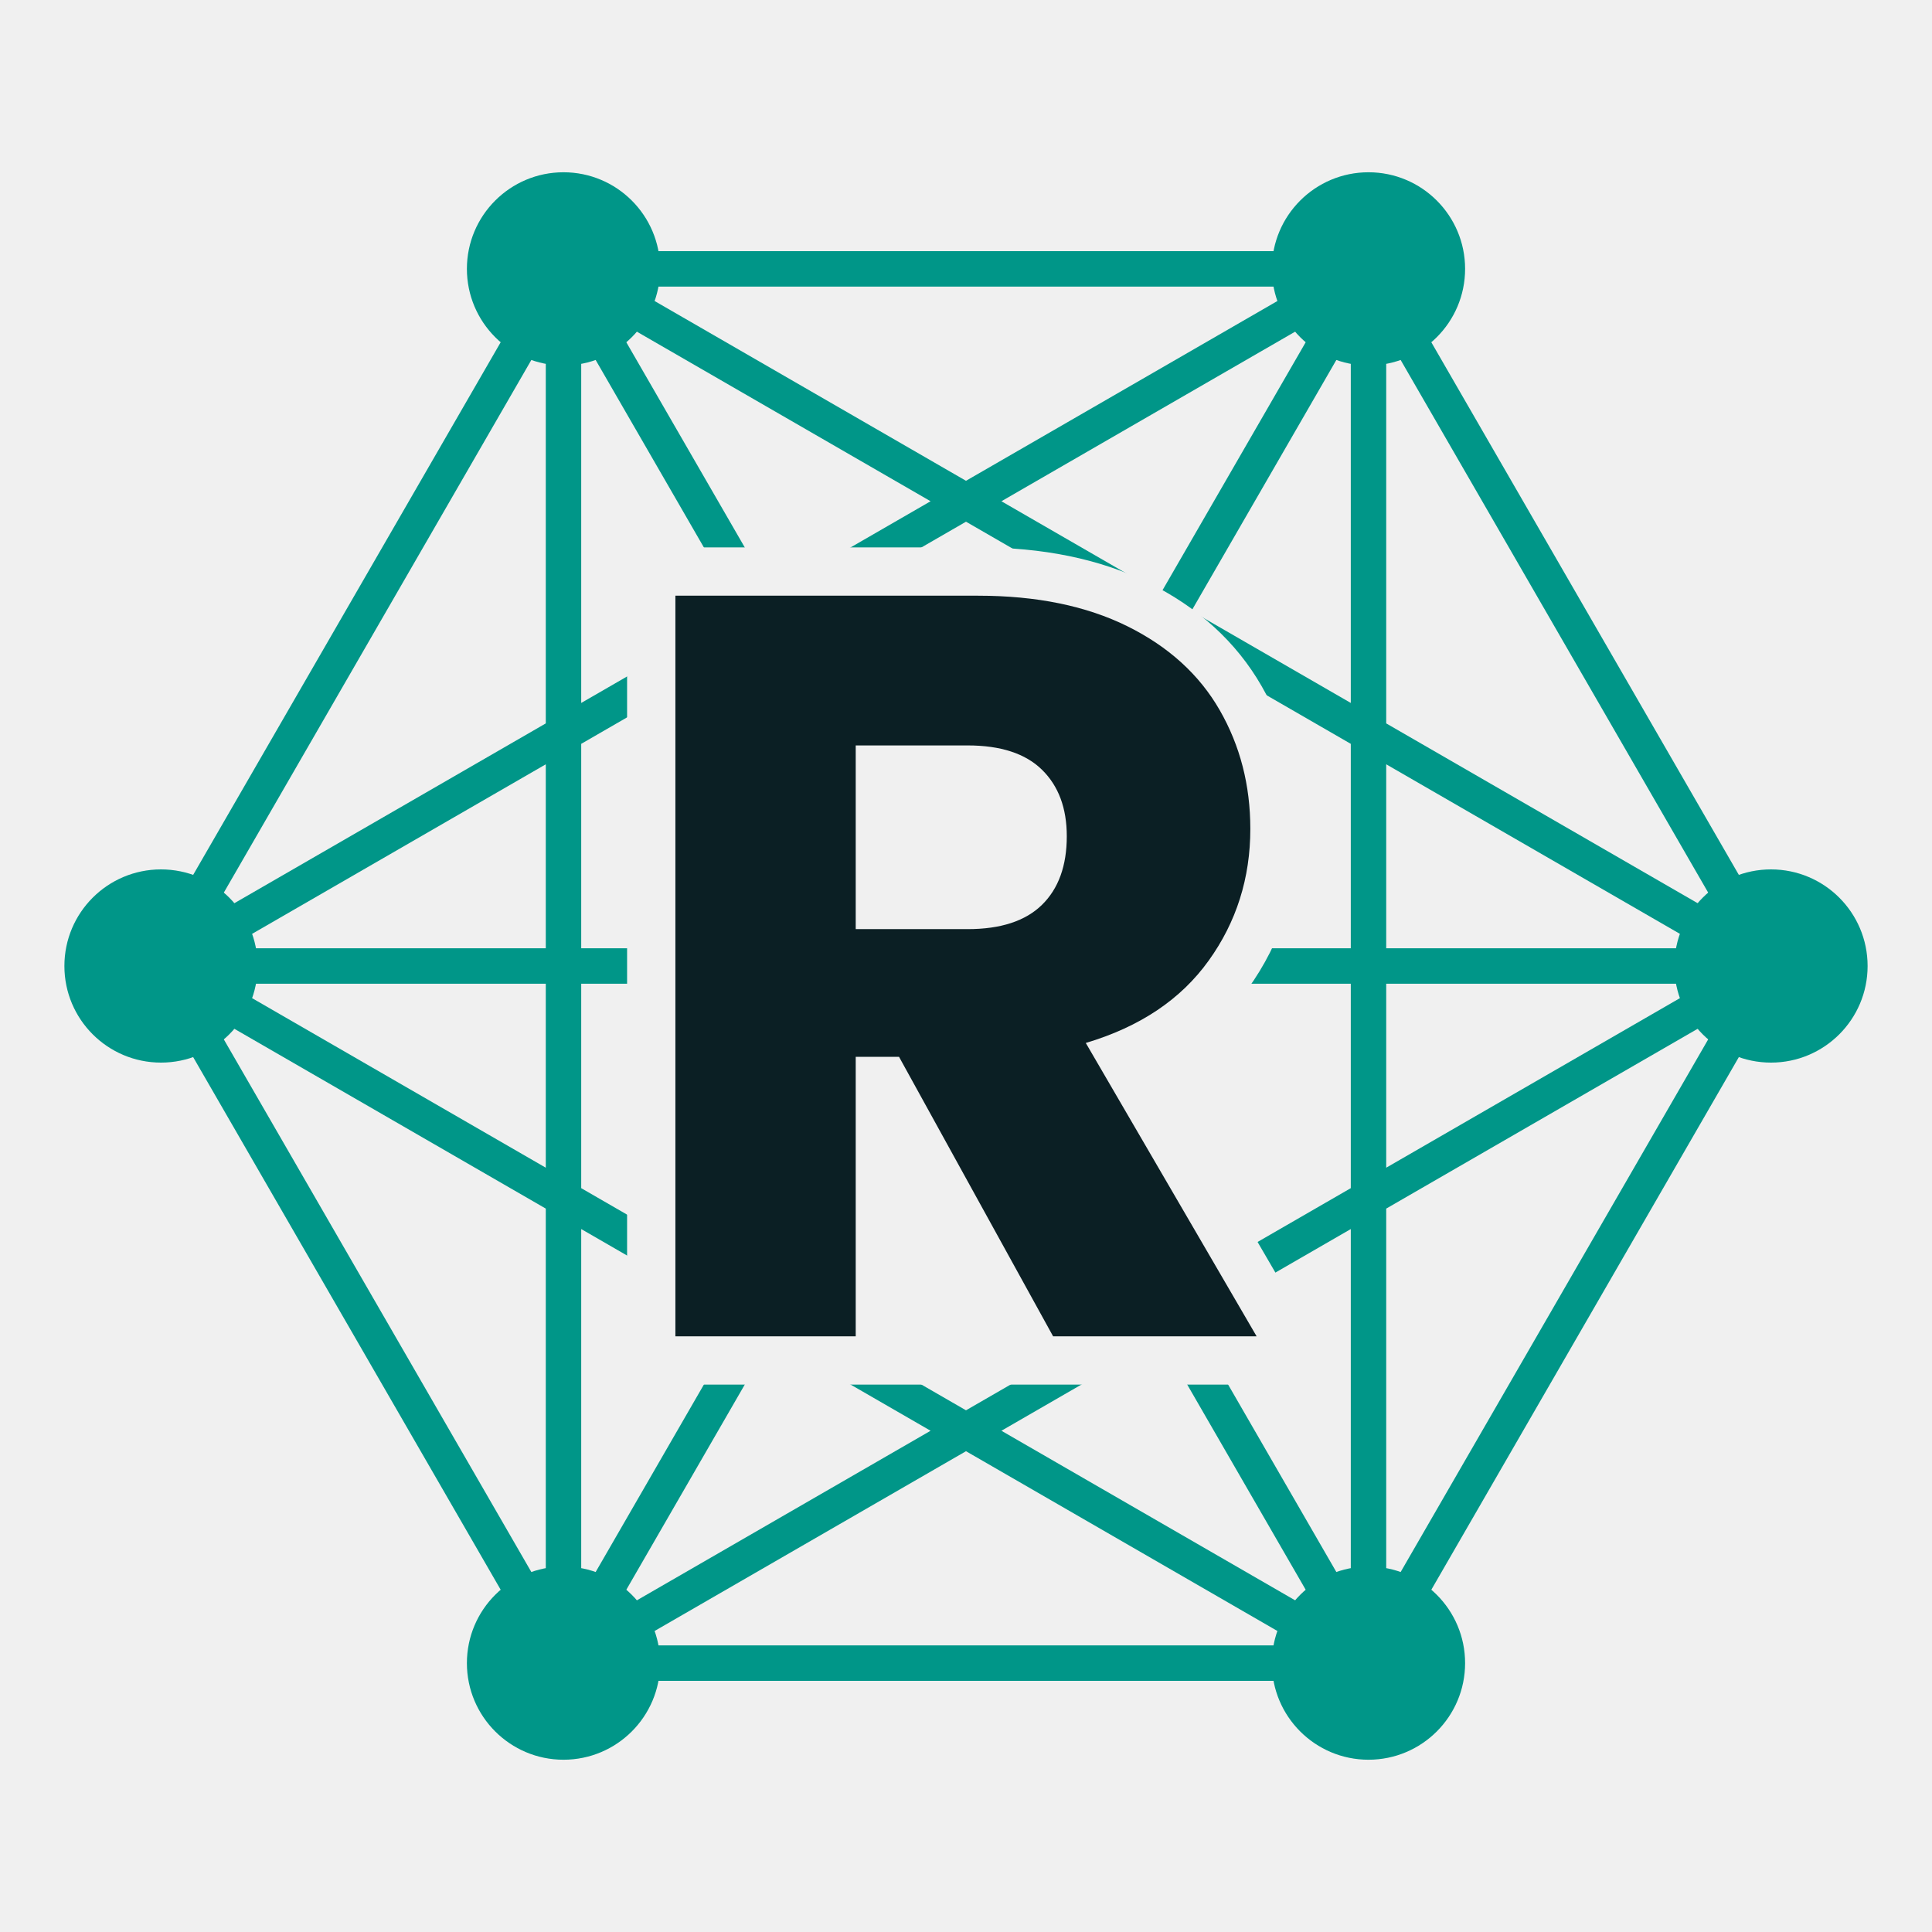
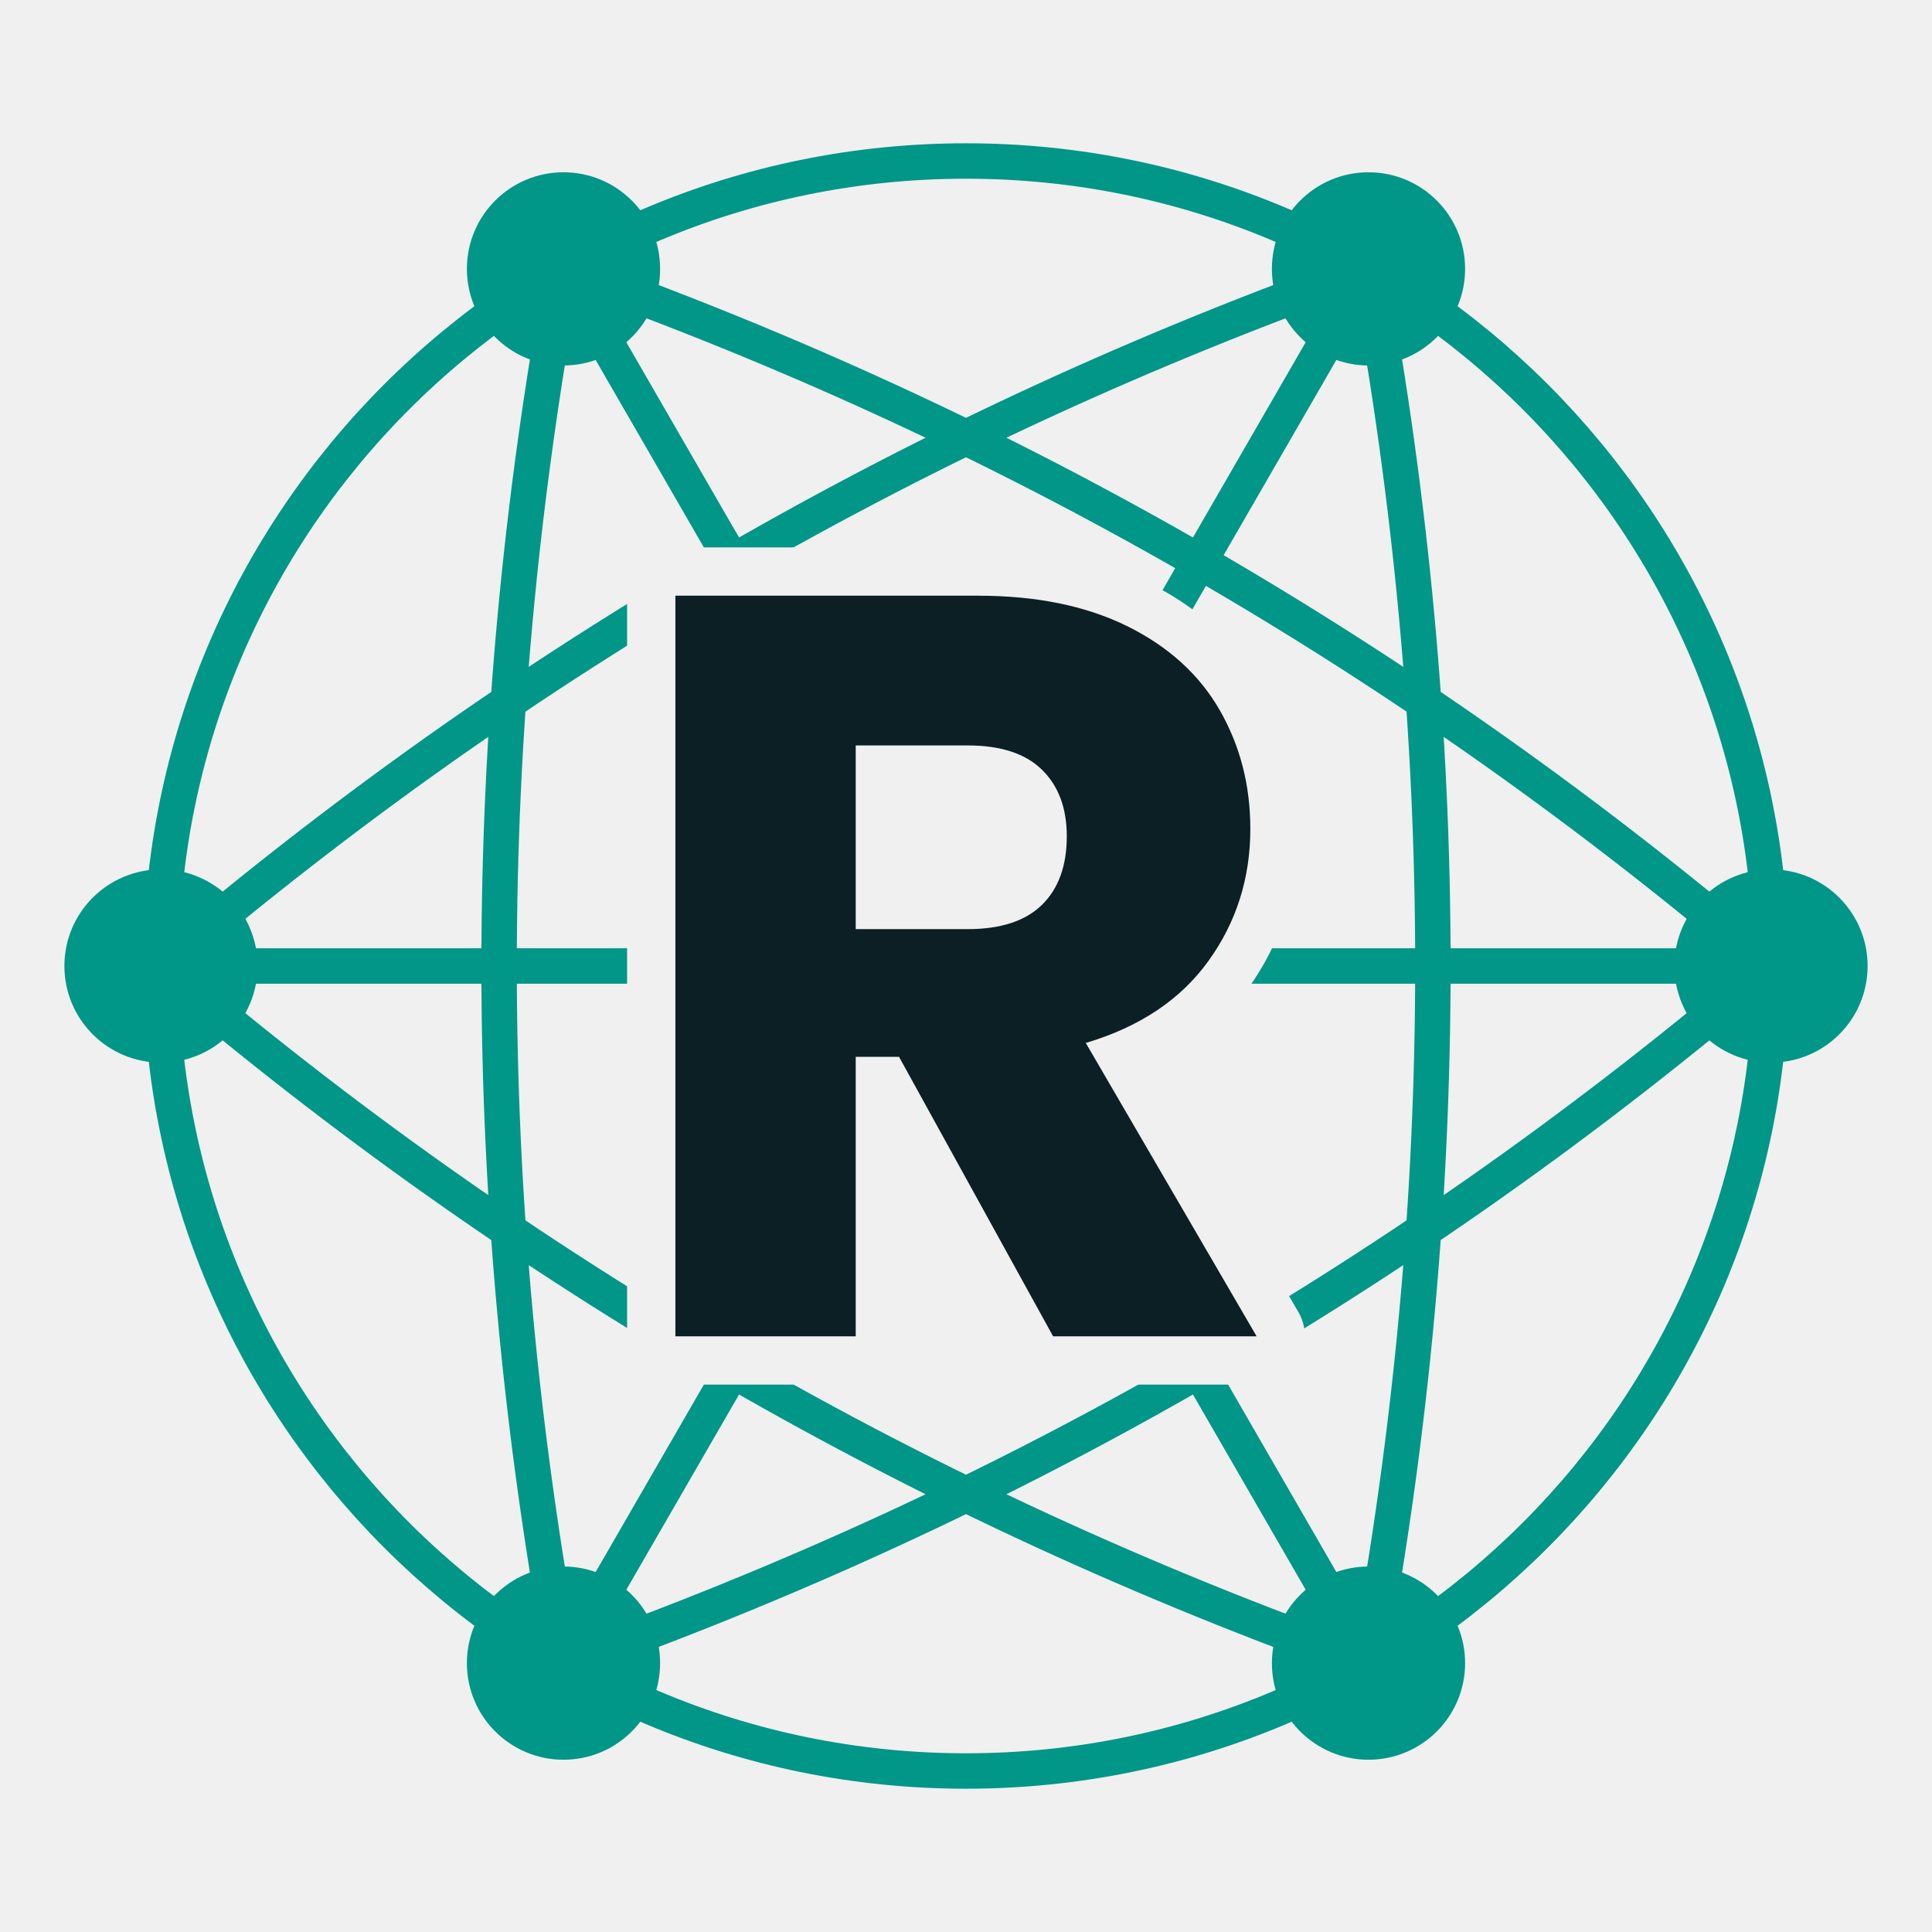
<svg xmlns="http://www.w3.org/2000/svg" width="120" height="120" viewBox="0 0 120 120" role="img" aria-label="Roomler">
  <defs>
    <mask id="roomler-r-clear" maskUnits="userSpaceOnUse" x="0" y="0" width="120" height="120">
      <rect width="120" height="120" fill="#fff" />
      <path d="M65.41 83 55.84 65.64H53.15V83H41.95V37H60.75Q66.19 37 70.03 38.9Q73.86 40.8 75.76 44.11Q77.66 47.42 77.66 51.48Q77.66 56.07 75.07 59.67Q72.48 63.28 67.44 64.78L78.05 83ZM53.15 65.64H55.84L65.41 83H53.15Z" fill="#000" stroke="#000" stroke-width="6" stroke-linejoin="round" />
    </mask>
  </defs>
-   <path d="M110 60L85 16.7H35L10 60L35 103.3H85ZM110 60L35 16.7V103.3ZM85 16.7L10 60L85 103.3ZM110 60H10M85 16.7L35 103.3M35 16.7L85 103.3" fill="none" stroke="#009688" stroke-width="2.2" stroke-linejoin="round" mask="url(#roomler-r-clear)" />
+   <path d="M110 60A50 50 0 1 0 10 60A50 50 0 1 0 110 60ZM110 60Q76.5 31.42 35 16.7M35 16.7Q27 60 35 103.3M35 103.3Q76.5 88.58 110 60M85 16.7Q43.5 31.42 10 60M10 60Q43.5 88.58 85 103.3M85 103.3Q93 60 85 16.7M110 60L10 60M85 16.7L35 103.3M35 16.7L85 103.3" fill="none" stroke="#009688" stroke-width="2.2" stroke-linecap="round" stroke-linejoin="round" mask="url(#roomler-r-clear)" />
  <g fill="#009688">
    <circle cx="110" cy="60" r="6" />
    <circle cx="85" cy="16.7" r="6" />
    <circle cx="35" cy="16.7" r="6" />
    <circle cx="10" cy="60" r="6" />
    <circle cx="35" cy="103.3" r="6" />
    <circle cx="85" cy="103.3" r="6" />
  </g>
  <path d="M65.41 83 55.84 65.64H53.15V83H41.95V37H60.75Q66.19 37 70.03 38.9Q73.86 40.8 75.76 44.11Q77.66 47.42 77.66 51.48Q77.66 56.07 75.07 59.67Q72.48 63.28 67.44 64.78L78.05 83ZM53.15 57.71H60.1Q63.18 57.71 64.72 56.2Q66.26 54.69 66.26 51.94Q66.26 49.32 64.72 47.81Q63.18 46.3 60.1 46.3H53.15Z" fill="#0B1F24" />
</svg>
